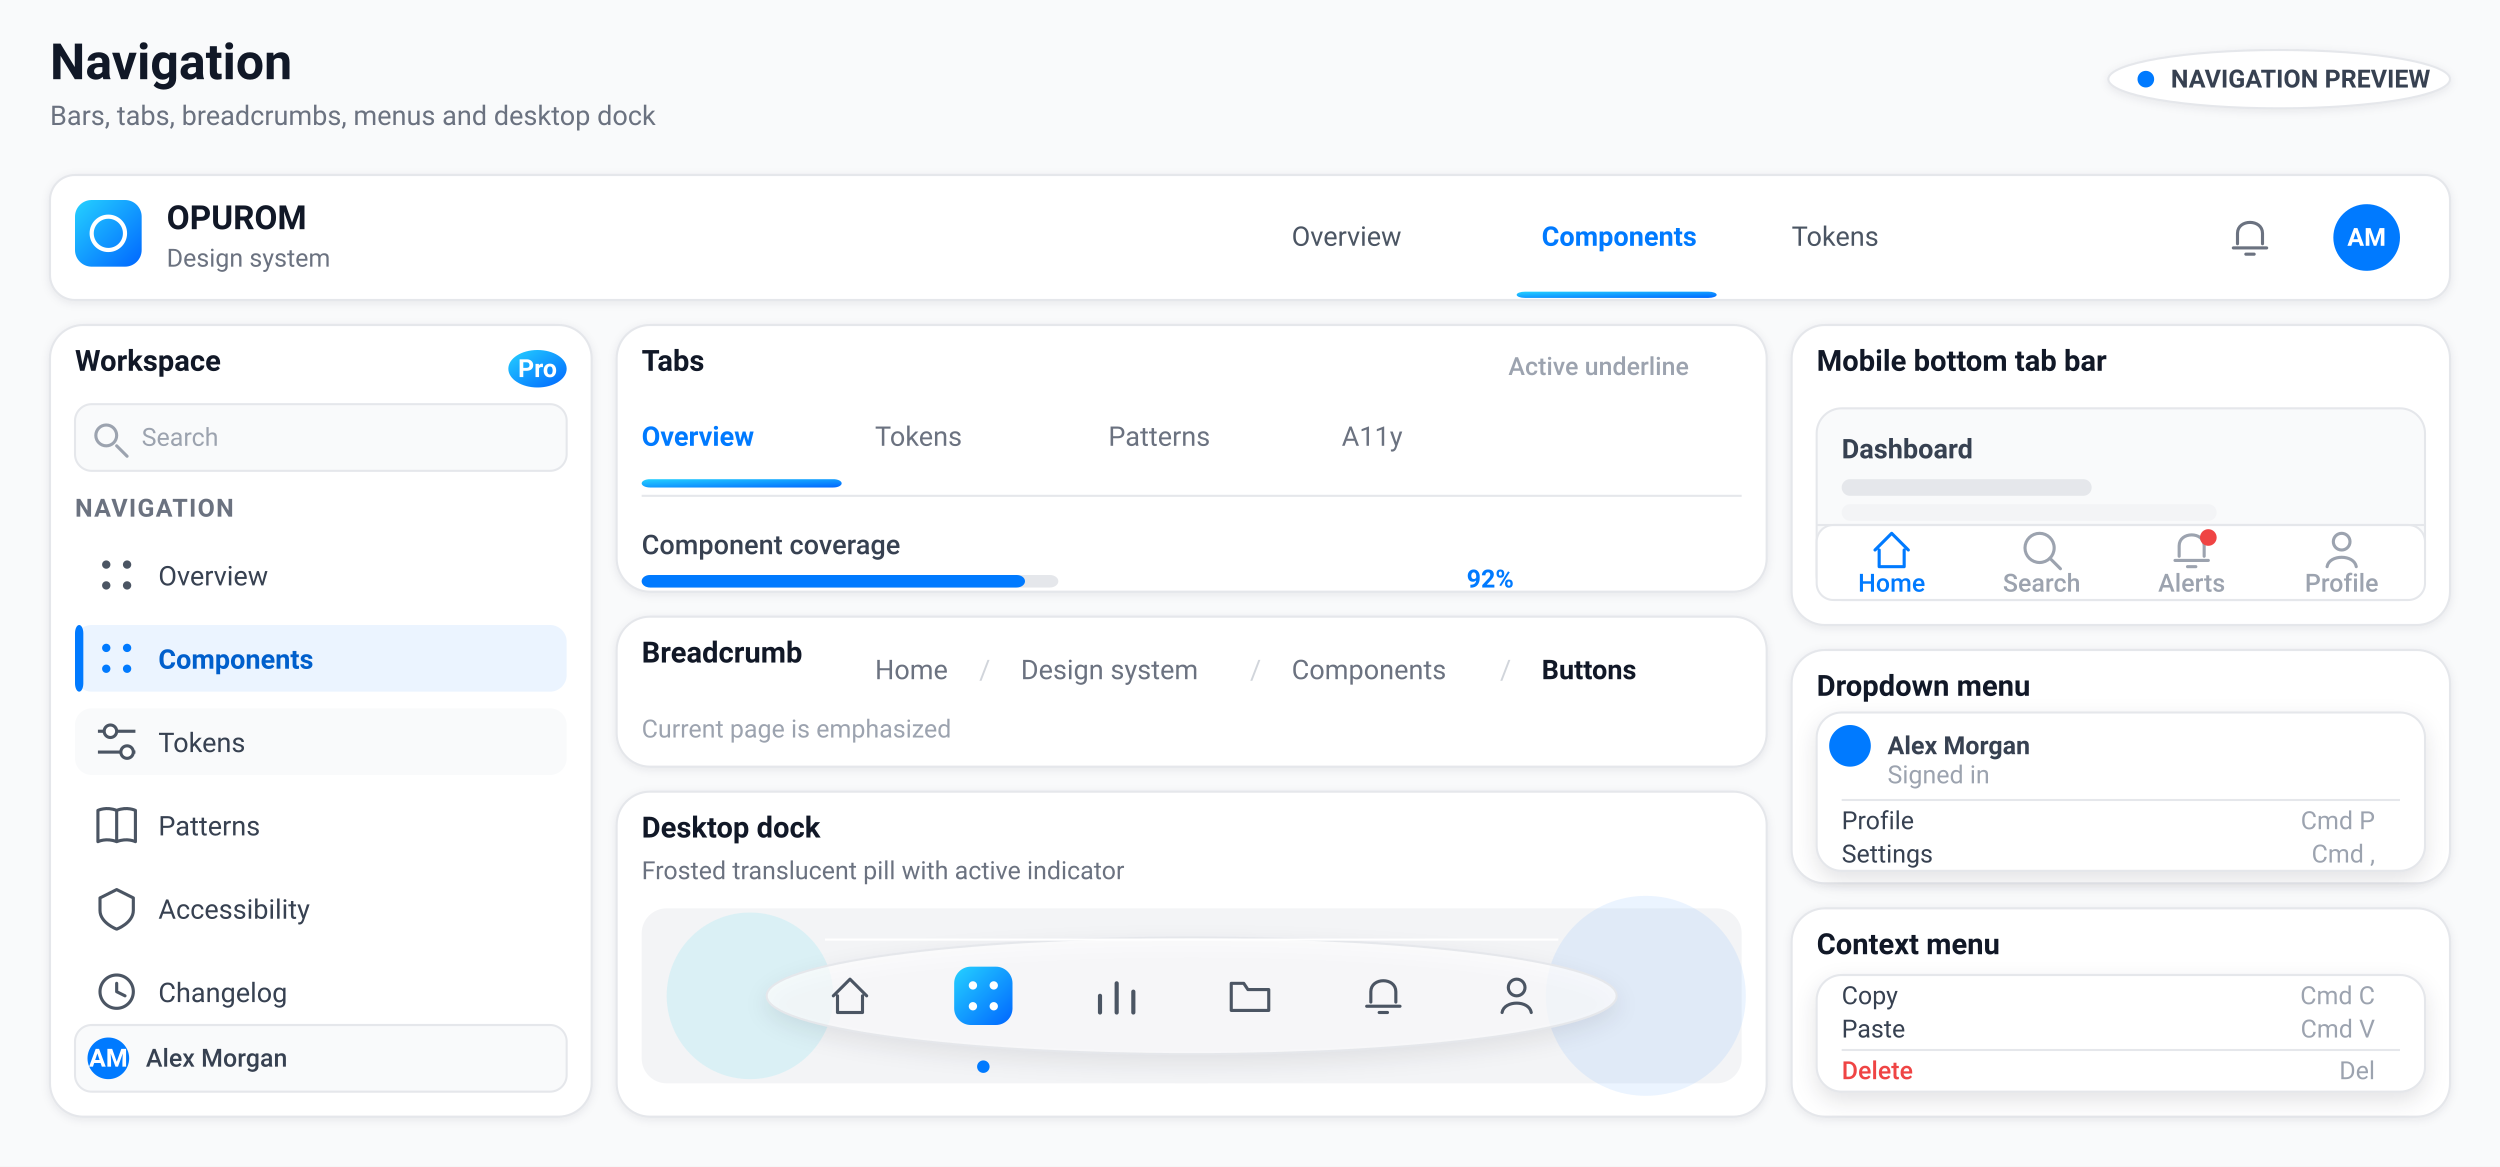
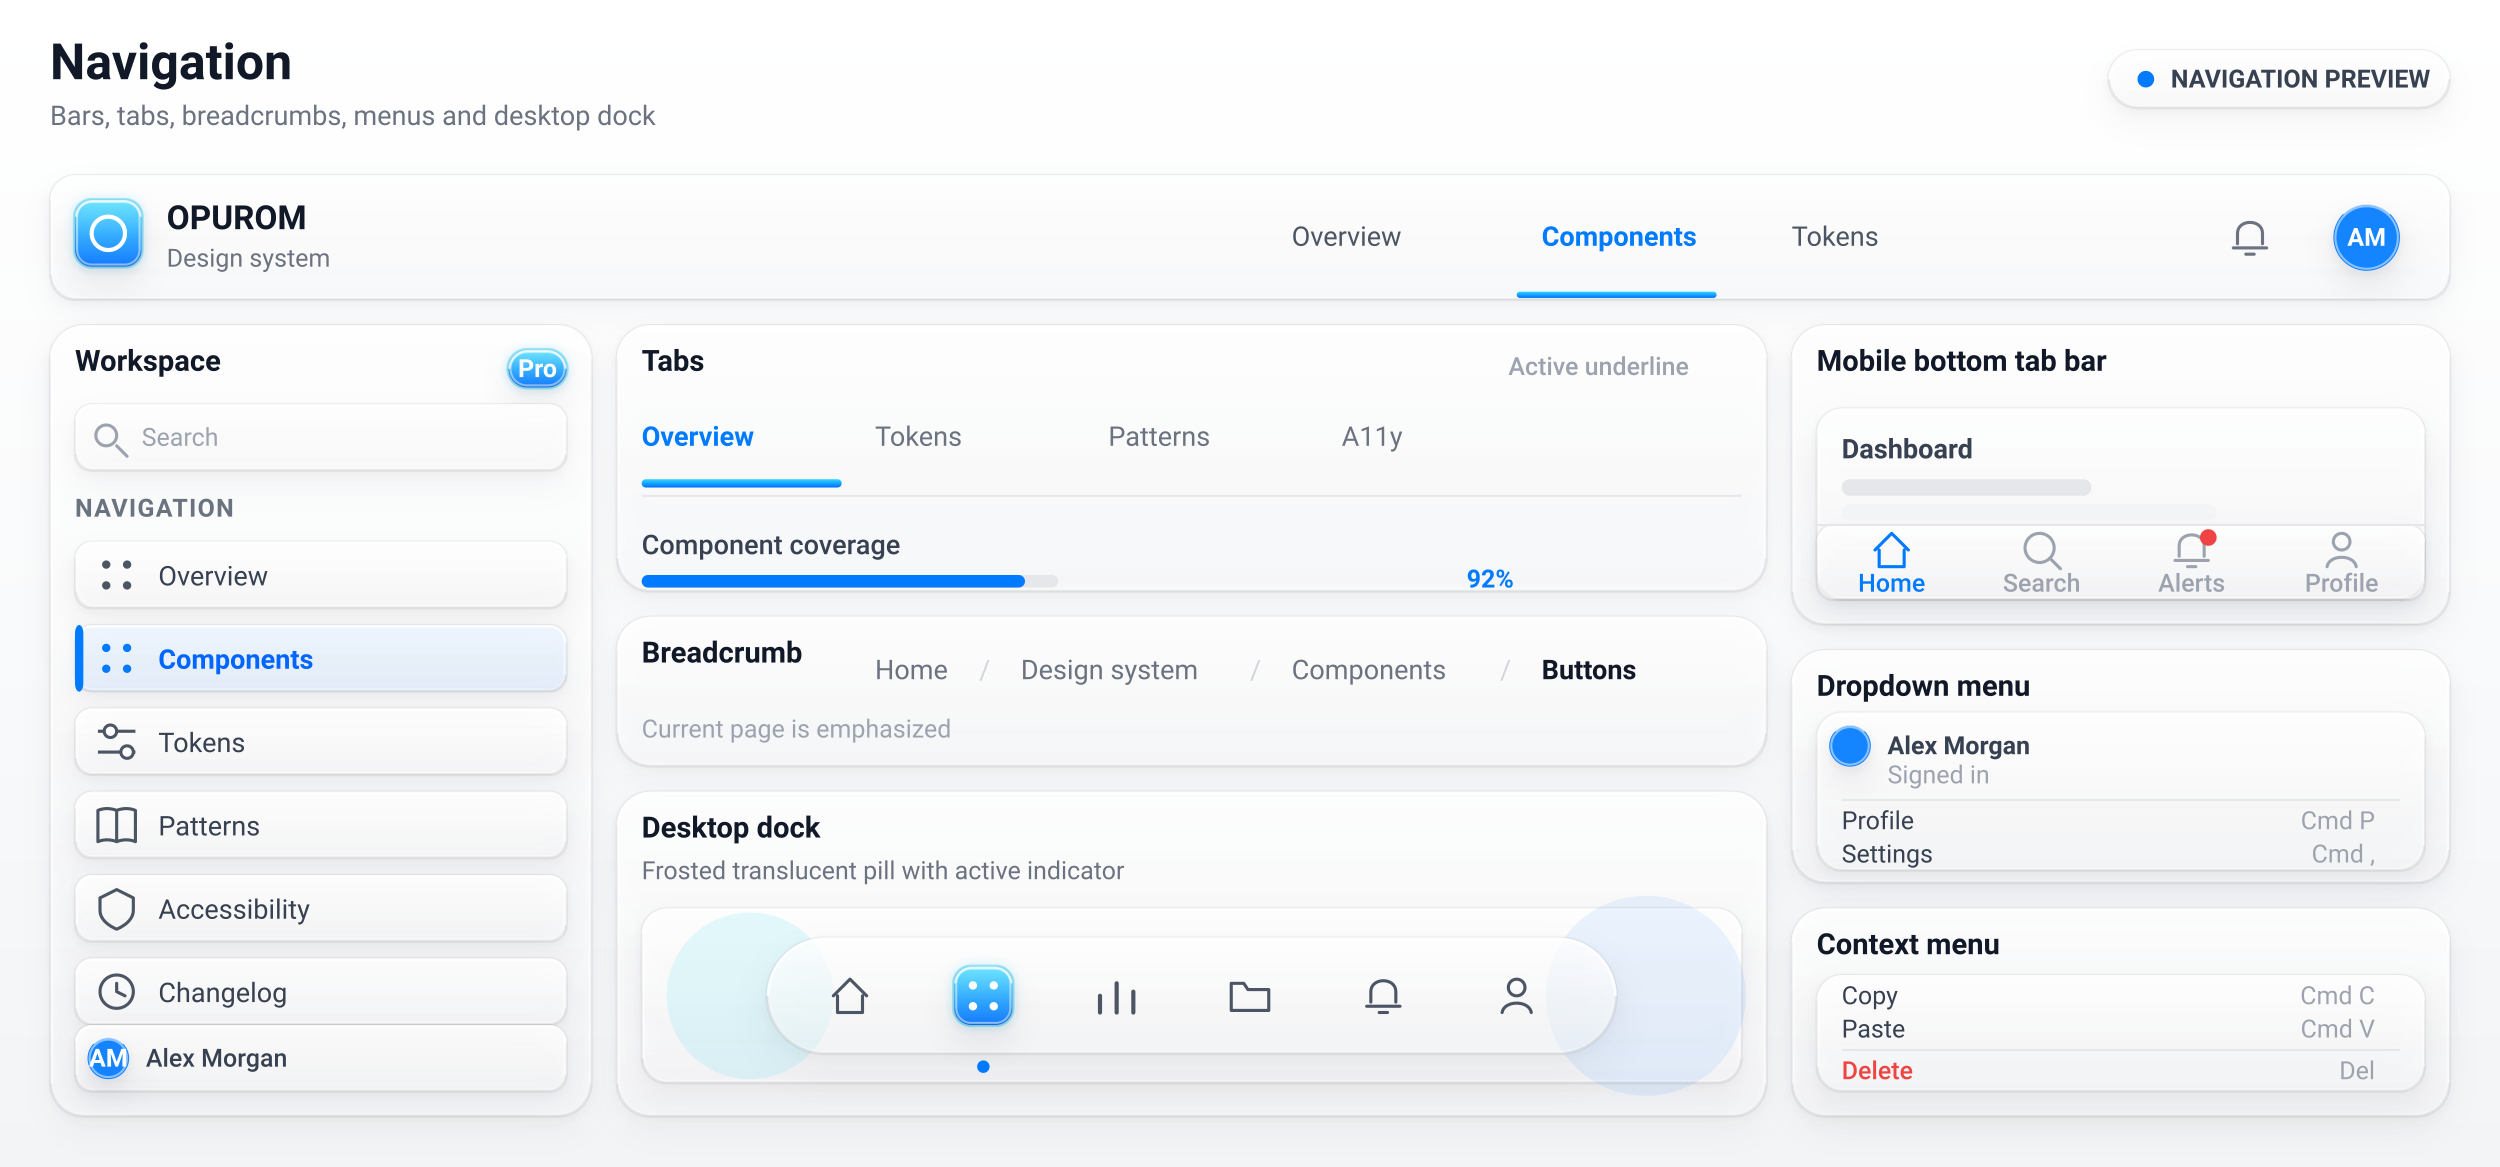
- <svg xmlns="http://www.w3.org/2000/svg" version="1.1" width="1200" height="560" viewBox="0 0 1200 560" font-family="-apple-system, BlinkMacSystemFont, &quot;PingFang SC&quot;, &quot;Hiragino Sans GB&quot;, &quot;Microsoft YaHei&quot;, &quot;Microsoft JhengHei&quot;, &quot;Segoe UI&quot;, Roboto, &quot;Noto Sans CJK SC&quot;, &quot;Source Han Sans SC&quot;, &quot;Helvetica Neue&quot;, Arial, sans-serif" fill="#111827">
+ <svg xmlns="http://www.w3.org/2000/svg" version="1.1" width="1200" height="560" viewBox="0 0 1200 560" font-family="-apple-system, BlinkMacSystemFont, &quot;PingFang SC&quot;, &quot;Hiragino Sans GB&quot;, &quot;Microsoft YaHei&quot;, &quot;Microsoft JhengHei&quot;, &quot;Segoe UI&quot;, Roboto, &quot;Noto Sans CJK SC&quot;, &quot;Source Han Sans SC&quot;, &quot;Helvetica Neue&quot;, Arial, sans-serif" fill="#111827" shape-rendering="geometricPrecision" text-rendering="geometricPrecision">
  <defs>
-     <linearGradient id="brandGradient" x1="0%" y1="0%" x2="100%" y2="100%">
-       <stop offset="0%" stop-color="#25D1FF" />
-       <stop offset="100%" stop-color="#0066FF" />
-     </linearGradient>
-     <filter id="shadowSm" x="-30%" y="-30%" width="160%" height="180%" color-interpolation-filters="sRGB">
-       <feGaussianBlur in="SourceAlpha" stdDeviation="2" result="blur" />
-       <feOffset in="blur" dx="0" dy="1" result="offset" />
-       <feFlood flood-color="#111827" flood-opacity="0.08" result="color" />
-       <feComposite in="color" in2="offset" operator="in" result="shadow" />
-       <feMerge>
-         <feMergeNode in="shadow" />
-         <feMergeNode in="SourceGraphic" />
-       </feMerge>
-     </filter>
-     <filter id="shadowMd" x="-30%" y="-30%" width="160%" height="180%" color-interpolation-filters="sRGB">
-       <feGaussianBlur in="SourceAlpha" stdDeviation="5" result="blur" />
-       <feOffset in="blur" dx="0" dy="4" result="offset" />
-       <feFlood flood-color="#111827" flood-opacity="0.12" result="color" />
-       <feComposite in="color" in2="offset" operator="in" result="shadow" />
-       <feMerge>
-         <feMergeNode in="shadow" />
-         <feMergeNode in="SourceGraphic" />
-       </feMerge>
-     </filter>
-     <filter id="shadowLg" x="-30%" y="-30%" width="160%" height="180%" color-interpolation-filters="sRGB">
-       <feGaussianBlur in="SourceAlpha" stdDeviation="10" result="blur" />
-       <feOffset in="blur" dx="0" dy="10" result="offset" />
-       <feFlood flood-color="#111827" flood-opacity="0.16" result="color" />
-       <feComposite in="color" in2="offset" operator="in" result="shadow" />
-       <feMerge>
-         <feMergeNode in="shadow" />
+     <linearGradient id="pageWash" x1="0" y1="0" x2="0" y2="1">
+       <stop offset="0%" stop-color="#FFFFFF" />
+       <stop offset="55%" stop-color="#F9FAFB" />
+       <stop offset="100%" stop-color="#F3F4F6" />
+     </linearGradient>
+     <linearGradient id="brandGradient" x1="0" y1="0" x2="0" y2="1">
+       <stop offset="0%" stop-color="#2DD8FF" />
+       <stop offset="100%" stop-color="#006EFF" />
+     </linearGradient>
+     <linearGradient id="glassL" x1="0" y1="0" x2="0" y2="1">
+       <stop offset="0%" stop-color="#FFFFFF" stop-opacity="0.72" />
+       <stop offset="100%" stop-color="#FFFFFF" stop-opacity="0.36" />
+     </linearGradient>
+     <linearGradient id="glassD" x1="0" y1="0" x2="0" y2="1">
+       <stop offset="0%" stop-color="#2A2A2A" stop-opacity="0.92" />
+       <stop offset="100%" stop-color="#1E1E1E" stop-opacity="0.86" />
+     </linearGradient>
+     <linearGradient id="glassSheen" x1="0" y1="0" x2="0" y2="1">
+       <stop offset="0%" stop-color="#FFFFFF" stop-opacity="0.26" />
+       <stop offset="55%" stop-color="#FFFFFF" stop-opacity="0.06" />
+       <stop offset="100%" stop-color="#FFFFFF" stop-opacity="0" />
+     </linearGradient>
+     <linearGradient id="glassSheenD" x1="0" y1="0" x2="0" y2="1">
+       <stop offset="0%" stop-color="#FFFFFF" stop-opacity="0.06" />
+       <stop offset="100%" stop-color="#FFFFFF" stop-opacity="0" />
+     </linearGradient>
+     <linearGradient id="gDanger" x1="0" y1="0" x2="0" y2="1">
+       <stop offset="0%" stop-color="#EF4444" stop-opacity="0.92" />
+       <stop offset="100%" stop-color="#EF4444" stop-opacity="0.74" />
+     </linearGradient>
+     <linearGradient id="gSuccess" x1="0" y1="0" x2="0" y2="1">
+       <stop offset="0%" stop-color="#10B981" stop-opacity="0.92" />
+       <stop offset="100%" stop-color="#10B981" stop-opacity="0.74" />
+     </linearGradient>
+     <linearGradient id="gWarning" x1="0" y1="0" x2="0" y2="1">
+       <stop offset="0%" stop-color="#F59E0B" stop-opacity="0.92" />
+       <stop offset="100%" stop-color="#F59E0B" stop-opacity="0.74" />
+     </linearGradient>
+     <linearGradient id="gInfo" x1="0" y1="0" x2="0" y2="1">
+       <stop offset="0%" stop-color="#3B82F6" stop-opacity="0.92" />
+       <stop offset="100%" stop-color="#3B82F6" stop-opacity="0.74" />
+     </linearGradient>
+     <filter id="shadowSm" x="-60%" y="-60%" width="220%" height="240%" color-interpolation-filters="sRGB">
+       <feGaussianBlur in="SourceAlpha" stdDeviation="2" result="b1" />
+       <feOffset in="b1" dx="0" dy="2" result="o1" />
+       <feFlood flood-color="#111827" flood-opacity="0.06" result="c1" />
+       <feComposite in="c1" in2="o1" operator="in" result="s1" />
+       <feComposite in="s1" in2="SourceAlpha" operator="out" result="s1o" />
+       <feGaussianBlur in="SourceAlpha" stdDeviation="8" result="b2" />
+       <feOffset in="b2" dx="0" dy="8" result="o2" />
+       <feFlood flood-color="#111827" flood-opacity="0.08" result="c2" />
+       <feComposite in="c2" in2="o2" operator="in" result="s2" />
+       <feComposite in="s2" in2="SourceAlpha" operator="out" result="s2o" />
+       <feMerge>
+         <feMergeNode in="s2o" />
+         <feMergeNode in="s1o" />
+         <feMergeNode in="SourceGraphic" />
+       </feMerge>
+     </filter>
+     <filter id="shadowMd" x="-60%" y="-60%" width="220%" height="240%" color-interpolation-filters="sRGB">
+       <feGaussianBlur in="SourceAlpha" stdDeviation="2.5" result="b1" />
+       <feOffset in="b1" dx="0" dy="3" result="o1" />
+       <feFlood flood-color="#111827" flood-opacity="0.06" result="c1" />
+       <feComposite in="c1" in2="o1" operator="in" result="s1" />
+       <feComposite in="s1" in2="SourceAlpha" operator="out" result="s1o" />
+       <feGaussianBlur in="SourceAlpha" stdDeviation="10" result="b2" />
+       <feOffset in="b2" dx="0" dy="10" result="o2" />
+       <feFlood flood-color="#111827" flood-opacity="0.09" result="c2" />
+       <feComposite in="c2" in2="o2" operator="in" result="s2" />
+       <feComposite in="s2" in2="SourceAlpha" operator="out" result="s2o" />
+       <feMerge>
+         <feMergeNode in="s2o" />
+         <feMergeNode in="s1o" />
+         <feMergeNode in="SourceGraphic" />
+       </feMerge>
+     </filter>
+     <filter id="shadowLg" x="-60%" y="-60%" width="220%" height="240%" color-interpolation-filters="sRGB">
+       <feGaussianBlur in="SourceAlpha" stdDeviation="3" result="b1" />
+       <feOffset in="b1" dx="0" dy="4" result="o1" />
+       <feFlood flood-color="#111827" flood-opacity="0.07" result="c1" />
+       <feComposite in="c1" in2="o1" operator="in" result="s1" />
+       <feComposite in="s1" in2="SourceAlpha" operator="out" result="s1o" />
+       <feGaussianBlur in="SourceAlpha" stdDeviation="14" result="b2" />
+       <feOffset in="b2" dx="0" dy="12" result="o2" />
+       <feFlood flood-color="#111827" flood-opacity="0.10" result="c2" />
+       <feComposite in="c2" in2="o2" operator="in" result="s2" />
+       <feComposite in="s2" in2="SourceAlpha" operator="out" result="s2o" />
+       <feMerge>
+         <feMergeNode in="s2o" />
+         <feMergeNode in="s1o" />
+         <feMergeNode in="SourceGraphic" />
+       </feMerge>
+     </filter>
+     <filter id="cyanGlow" x="-60%" y="-60%" width="220%" height="240%" color-interpolation-filters="sRGB">
+       <feGaussianBlur in="SourceGraphic" stdDeviation="2" result="halo" />
+       <feMerge>
+         <feMergeNode in="halo" />
+         <feMergeNode in="SourceGraphic" />
+       </feMerge>
+     </filter>
+     <filter id="focusRing" x="-60%" y="-60%" width="220%" height="240%" color-interpolation-filters="sRGB">
+       <feGaussianBlur in="SourceGraphic" stdDeviation="2" result="halo" />
+       <feMerge>
+         <feMergeNode in="halo" />
        <feMergeNode in="SourceGraphic" />
      </feMerge>
    </filter>
    <marker id="arrowNeutral" markerWidth="8" markerHeight="8" refX="7" refY="4" orient="auto" markerUnits="strokeWidth">
      <path d="M0 0 L8 4 L0 8 Z" fill="#9CA3AF" />
    </marker>
  </defs>
-   <rect width="1200" height="560" fill="#F9FAFB" />
+   <rect x="0" y="0" width="1200" height="560" fill="url(#pageWash)" />
  <text x="24" y="38" font-size="24" font-weight="700" fill="#111827">Navigation</text>
  <text x="24" y="60" font-size="13" font-weight="400" fill="#6B7280">Bars, tabs, breadcrumbs, menus and desktop dock</text>
-   <rect x="1012" y="24" width="164" height="28" rx="999" fill="#FFFFFF" stroke="#E5E7EB" stroke-width="1" filter="url(#shadowSm)" />
+   <rect x="1012" y="24" width="164" height="28" rx="14" fill="url(#glassL)" stroke="rgba(0,0,0,0.06)" stroke-width="1" filter="url(#shadowSm)" />
+   <rect x="1012" y="24" width="164" height="28" rx="14" fill="url(#glassSheen)" />
+   <rect x="1013" y="25" width="162" height="26" rx="13" fill="none" stroke="rgba(255,255,255,0.5)" stroke-width="1" />
+   <path d="M 1012.5 38 A 14 14 0 0 1 1026 24.5 H 1162 A 14 14 0 0 1 1175.5 38" fill="none" stroke="rgba(255,255,255,0.75)" stroke-width="1" />
+   <path d="M 1012.5 38 A 14 14 0 0 0 1026 51.5 H 1162 A 14 14 0 0 0 1175.5 38" fill="none" stroke="rgba(0,0,0,0.06)" stroke-width="1" />
  <circle cx="1030" cy="38" r="4" fill="#007AFF" />
  <text x="1042" y="42" font-size="12" font-weight="600" fill="#374151">NAVIGATION PREVIEW</text>
-   <rect x="24" y="84" width="1152" height="60" rx="12" fill="#FFFFFF" stroke="#E5E7EB" stroke-width="1" filter="url(#shadowSm)" />
-   <rect x="36" y="96" width="32" height="32" rx="8" fill="url(#brandGradient)" />
+   <rect x="24" y="84" width="1152" height="60" rx="12" fill="url(#glassL)" stroke="rgba(0,0,0,0.06)" stroke-width="1" filter="url(#shadowSm)" />
+   <rect x="24" y="84" width="1152" height="60" rx="12" fill="url(#glassSheen)" />
+   <rect x="25" y="85" width="1150" height="58" rx="11" fill="none" stroke="rgba(255,255,255,0.5)" stroke-width="1" />
+   <path d="M 24.5 96 A 12 12 0 0 1 36 84.5 H 1164 A 12 12 0 0 1 1175.5 96" fill="none" stroke="rgba(255,255,255,0.75)" stroke-width="1" />
+   <path d="M 24.5 132 A 12 12 0 0 0 36 143.5 H 1164 A 12 12 0 0 0 1175.5 132" fill="none" stroke="rgba(0,0,0,0.06)" stroke-width="1" />
+   <rect x="35.5" y="95.5" width="33" height="33" rx="8.5" fill="none" stroke="rgba(37,209,255,0.4)" stroke-width="1" filter="url(#cyanGlow)" />
+   <rect x="36" y="96" width="32" height="32" rx="8" fill="url(#brandGradient)" fill-opacity="0.92" stroke="rgba(0,0,0,0.06)" stroke-width="1" filter="url(#shadowSm)" />
+   <rect x="36" y="96" width="32" height="32" rx="8" fill="url(#glassSheen)" />
+   <rect x="37" y="97" width="30" height="30" rx="7" fill="none" stroke="rgba(255,255,255,0.5)" stroke-width="1" />
+   <path d="M 36.5 104 A 8 8 0 0 1 44 96.5 H 60 A 8 8 0 0 1 67.5 104" fill="none" stroke="rgba(255,255,255,0.75)" stroke-width="1" />
+   <path d="M 36.5 120 A 8 8 0 0 0 44 127.5 H 60 A 8 8 0 0 0 67.5 120" fill="none" stroke="rgba(0,0,0,0.06)" stroke-width="1" />
  <circle cx="52" cy="112" r="8" fill="none" stroke="#FFFFFF" stroke-width="2" />
  <text x="80" y="110" font-size="16" font-weight="700" fill="#111827">OPUROM</text>
  <text x="80" y="128" font-size="12" font-weight="400" fill="#6B7280">Design system</text>
  <text x="620" y="118" font-size="13" font-weight="400" fill="#4B5563">Overview</text>
  <text x="740" y="118" font-size="13" font-weight="600" fill="#007AFF">Components</text>
  <text x="860" y="118" font-size="13" font-weight="400" fill="#4B5563">Tokens</text>
-   <rect x="728" y="140" width="96" height="3" rx="4" fill="url(#brandGradient)" />
+   <rect x="728" y="140" width="96" height="3" rx="1.5" fill="url(#brandGradient)" />
  <path d="M1072 119 H1088 M1074 117 V112 C1074 105 1086 105 1086 112 V117 M1078 122 H1082" fill="none" stroke="#6B7280" stroke-width="1.5" stroke-linecap="round" stroke-linejoin="round" />
-   <circle cx="1136" cy="114" r="16" fill="#007AFF" />
+   <circle cx="1136" cy="114" r="16" fill="#007AFF" fill-opacity="0.92" filter="url(#shadowSm)" />
+   <path d="M 1124.69 102.686 A 16 16 0 0 1 1147.31 102.686" fill="none" stroke="rgba(255,255,255,0.75)" stroke-width="1" />
+   <circle cx="1136" cy="114" r="15" fill="none" stroke="rgba(255,255,255,0.5)" stroke-width="1" />
  <text x="1136" y="118" font-size="12" font-weight="600" fill="#FFFFFF" text-anchor="middle">AM</text>
-   <rect x="24" y="156" width="260" height="380" rx="16" fill="#FFFFFF" stroke="#E5E7EB" stroke-width="1" filter="url(#shadowSm)" />
+   <rect x="24" y="156" width="260" height="380" rx="16" fill="url(#glassL)" stroke="rgba(0,0,0,0.06)" stroke-width="1" filter="url(#shadowSm)" />
+   <rect x="24" y="156" width="260" height="380" rx="16" fill="url(#glassSheen)" />
+   <rect x="25" y="157" width="258" height="378" rx="15" fill="none" stroke="rgba(255,255,255,0.5)" stroke-width="1" />
+   <path d="M 24.5 172 A 16 16 0 0 1 40 156.5 H 268 A 16 16 0 0 1 283.5 172" fill="none" stroke="rgba(255,255,255,0.75)" stroke-width="1" />
+   <path d="M 24.5 520 A 16 16 0 0 0 40 535.5 H 268 A 16 16 0 0 0 283.5 520" fill="none" stroke="rgba(0,0,0,0.06)" stroke-width="1" />
  <text x="36" y="178" font-size="14" font-weight="600" fill="#111827">Workspace</text>
-   <rect x="244" y="168" width="28" height="18" rx="999" fill="url(#brandGradient)" />
+   <rect x="243.5" y="167.5" width="29" height="19" rx="9.5" fill="none" stroke="rgba(37,209,255,0.4)" stroke-width="1" filter="url(#cyanGlow)" />
+   <rect x="244" y="168" width="28" height="18" rx="9" fill="url(#brandGradient)" fill-opacity="0.92" stroke="rgba(0,0,0,0.06)" stroke-width="1" filter="url(#shadowSm)" />
+   <rect x="244" y="168" width="28" height="18" rx="9" fill="url(#glassSheen)" />
+   <rect x="245" y="169" width="26" height="16" rx="8" fill="none" stroke="rgba(255,255,255,0.5)" stroke-width="1" />
+   <path d="M 244.5 177 A 9 9 0 0 1 253 168.5 H 263 A 9 9 0 0 1 271.5 177" fill="none" stroke="rgba(255,255,255,0.75)" stroke-width="1" />
+   <path d="M 244.5 177 A 9 9 0 0 0 253 185.5 H 263 A 9 9 0 0 0 271.5 177" fill="none" stroke="rgba(0,0,0,0.06)" stroke-width="1" />
  <text x="258" y="181" font-size="12" font-weight="600" fill="#FFFFFF" text-anchor="middle">Pro</text>
-   <rect x="36" y="194" width="236" height="32" rx="8" fill="#F9FAFB" stroke="#E5E7EB" stroke-width="1" />
+   <rect x="36" y="194" width="236" height="32" rx="8" fill="url(#glassL)" stroke="rgba(0,0,0,0.06)" stroke-width="1" filter="url(#shadowSm)" />
+   <rect x="36" y="194" width="236" height="32" rx="8" fill="url(#glassSheen)" />
+   <rect x="37" y="195" width="234" height="30" rx="7" fill="none" stroke="rgba(255,255,255,0.5)" stroke-width="1" />
+   <path d="M 36.5 202 A 8 8 0 0 1 44 194.5 H 264 A 8 8 0 0 1 271.5 202" fill="none" stroke="rgba(255,255,255,0.75)" stroke-width="1" />
+   <path d="M 36.5 218 A 8 8 0 0 0 44 225.5 H 264 A 8 8 0 0 0 271.5 218" fill="none" stroke="rgba(0,0,0,0.06)" stroke-width="1" />
  <circle cx="51" cy="209" r="5" fill="none" stroke="#9CA3AF" stroke-width="1.5" />
  <line x1="56" y1="214" x2="61" y2="219" stroke="#9CA3AF" stroke-width="1.5" stroke-linecap="round" />
  <text x="68" y="214" font-size="12" font-weight="400" fill="#9CA3AF">Search</text>
  <text x="36" y="248" font-size="12" font-weight="600" fill="#6B7280" letter-spacing="0.6">NAVIGATION</text>
-   <rect x="36" y="260" width="236" height="32" rx="8" fill="#FFFFFF" />
+   <rect x="36" y="260" width="236" height="32" rx="8" fill="url(#glassL)" stroke="rgba(0,0,0,0.06)" stroke-width="1" filter="url(#shadowSm)" />
+   <rect x="36" y="260" width="236" height="32" rx="8" fill="url(#glassSheen)" />
+   <rect x="37" y="261" width="234" height="30" rx="7" fill="none" stroke="rgba(255,255,255,0.5)" stroke-width="1" />
+   <path d="M 36.5 268 A 8 8 0 0 1 44 260.5 H 264 A 8 8 0 0 1 271.5 268" fill="none" stroke="rgba(255,255,255,0.75)" stroke-width="1" />
+   <path d="M 36.5 284 A 8 8 0 0 0 44 291.5 H 264 A 8 8 0 0 0 271.5 284" fill="none" stroke="rgba(0,0,0,0.06)" stroke-width="1" />
  <circle cx="51" cy="271" r="2" fill="#4B5563" />
  <circle cx="51" cy="281" r="2" fill="#4B5563" />
  <circle cx="61" cy="271" r="2" fill="#4B5563" />
  <circle cx="61" cy="281" r="2" fill="#4B5563" />
  <text x="76" y="281" font-size="13" font-weight="400" fill="#374151">Overview</text>
+   <rect x="36" y="300" width="236" height="32" rx="8" fill="url(#glassL)" stroke="rgba(0,0,0,0.06)" stroke-width="1" filter="url(#shadowSm)" />
  <rect x="36" y="300" width="236" height="32" rx="8" fill="#007AFF" fill-opacity="0.08" />
+   <rect x="36" y="300" width="236" height="32" rx="8" fill="url(#glassSheen)" />
+   <rect x="37" y="301" width="234" height="30" rx="7" fill="none" stroke="rgba(255,255,255,0.5)" stroke-width="1" />
+   <path d="M 36.5 308 A 8 8 0 0 1 44 300.5 H 264 A 8 8 0 0 1 271.5 308" fill="none" stroke="rgba(255,255,255,0.75)" stroke-width="1" />
+   <path d="M 36.5 324 A 8 8 0 0 0 44 331.5 H 264 A 8 8 0 0 0 271.5 324" fill="none" stroke="rgba(0,0,0,0.06)" stroke-width="1" />
  <rect x="36" y="300" width="4" height="32" rx="4" fill="#007AFF" />
  <circle cx="51" cy="311" r="2" fill="#007AFF" />
  <circle cx="51" cy="321" r="2" fill="#007AFF" />
  <circle cx="61" cy="311" r="2" fill="#007AFF" />
  <circle cx="61" cy="321" r="2" fill="#007AFF" />
-   <text x="76" y="321" font-size="13" font-weight="600" fill="#005FCC">Components</text>
-   <rect x="36" y="340" width="236" height="32" rx="8" fill="#F9FAFB" />
+   <text x="76" y="321" font-size="13" font-weight="600" fill="#0066FF">Components</text>
+   <rect x="36" y="340" width="236" height="32" rx="8" fill="url(#glassL)" stroke="rgba(0,0,0,0.06)" stroke-width="1" filter="url(#shadowSm)" />
+   <rect x="36" y="340" width="236" height="32" rx="8" fill="url(#glassSheen)" />
+   <rect x="37" y="341" width="234" height="30" rx="7" fill="none" stroke="rgba(255,255,255,0.5)" stroke-width="1" />
+   <path d="M 36.5 348 A 8 8 0 0 1 44 340.5 H 264 A 8 8 0 0 1 271.5 348" fill="none" stroke="rgba(255,255,255,0.75)" stroke-width="1" />
+   <path d="M 36.5 364 A 8 8 0 0 0 44 371.5 H 264 A 8 8 0 0 0 271.5 364" fill="none" stroke="rgba(0,0,0,0.06)" stroke-width="1" />
  <line x1="47" y1="351" x2="65" y2="351" stroke="#4B5563" stroke-width="1.5" />
  <line x1="47" y1="361" x2="65" y2="361" stroke="#4B5563" stroke-width="1.5" />
  <circle cx="53" cy="351" r="3" fill="#FFFFFF" stroke="#4B5563" stroke-width="1.5" />
  <circle cx="61" cy="361" r="3" fill="#FFFFFF" stroke="#4B5563" stroke-width="1.5" />
  <text x="76" y="361" font-size="13" font-weight="400" fill="#374151">Tokens</text>
-   <rect x="36" y="380" width="236" height="32" rx="8" fill="#FFFFFF" />
+   <rect x="36" y="380" width="236" height="32" rx="8" fill="url(#glassL)" stroke="rgba(0,0,0,0.06)" stroke-width="1" filter="url(#shadowSm)" />
+   <rect x="36" y="380" width="236" height="32" rx="8" fill="url(#glassSheen)" />
+   <rect x="37" y="381" width="234" height="30" rx="7" fill="none" stroke="rgba(255,255,255,0.5)" stroke-width="1" />
+   <path d="M 36.5 388 A 8 8 0 0 1 44 380.5 H 264 A 8 8 0 0 1 271.5 388" fill="none" stroke="rgba(255,255,255,0.75)" stroke-width="1" />
+   <path d="M 36.5 404 A 8 8 0 0 0 44 411.5 H 264 A 8 8 0 0 0 271.5 404" fill="none" stroke="rgba(0,0,0,0.06)" stroke-width="1" />
  <path d="M56 389 C51 387 47 389 47 389 V404 C47 404 51 402 56 404 C61 402 65 404 65 404 V389 C65 389 61 387 56 389 Z M56 389 V404" fill="none" stroke="#4B5563" stroke-width="1.5" stroke-linejoin="round" />
  <text x="76" y="401" font-size="13" font-weight="400" fill="#374151">Patterns</text>
-   <rect x="36" y="420" width="236" height="32" rx="8" fill="#FFFFFF" />
+   <rect x="36" y="420" width="236" height="32" rx="8" fill="url(#glassL)" stroke="rgba(0,0,0,0.06)" stroke-width="1" filter="url(#shadowSm)" />
+   <rect x="36" y="420" width="236" height="32" rx="8" fill="url(#glassSheen)" />
+   <rect x="37" y="421" width="234" height="30" rx="7" fill="none" stroke="rgba(255,255,255,0.5)" stroke-width="1" />
+   <path d="M 36.5 428 A 8 8 0 0 1 44 420.5 H 264 A 8 8 0 0 1 271.5 428" fill="none" stroke="rgba(255,255,255,0.75)" stroke-width="1" />
+   <path d="M 36.5 444 A 8 8 0 0 0 44 451.5 H 264 A 8 8 0 0 0 271.5 444" fill="none" stroke="rgba(0,0,0,0.06)" stroke-width="1" />
  <path d="M56 427 L64 431 V437 C64 443 56 446 56 446 C56 446 48 443 48 437 V431 Z" fill="none" stroke="#4B5563" stroke-width="1.5" stroke-linejoin="round" />
  <text x="76" y="441" font-size="13" font-weight="400" fill="#374151">Accessibility</text>
-   <rect x="36" y="460" width="236" height="32" rx="8" fill="#FFFFFF" />
+   <rect x="36" y="460" width="236" height="32" rx="8" fill="url(#glassL)" stroke="rgba(0,0,0,0.06)" stroke-width="1" filter="url(#shadowSm)" />
+   <rect x="36" y="460" width="236" height="32" rx="8" fill="url(#glassSheen)" />
+   <rect x="37" y="461" width="234" height="30" rx="7" fill="none" stroke="rgba(255,255,255,0.5)" stroke-width="1" />
+   <path d="M 36.5 468 A 8 8 0 0 1 44 460.5 H 264 A 8 8 0 0 1 271.5 468" fill="none" stroke="rgba(255,255,255,0.75)" stroke-width="1" />
+   <path d="M 36.5 484 A 8 8 0 0 0 44 491.5 H 264 A 8 8 0 0 0 271.5 484" fill="none" stroke="rgba(0,0,0,0.06)" stroke-width="1" />
  <circle cx="56" cy="476" r="8" fill="none" stroke="#4B5563" stroke-width="1.5" />
  <path d="M56 472 V476 L60 478" fill="none" stroke="#4B5563" stroke-width="1.5" stroke-linecap="round" stroke-linejoin="round" />
  <text x="76" y="481" font-size="13" font-weight="400" fill="#374151">Changelog</text>
-   <rect x="36" y="492" width="236" height="32" rx="8" fill="#F9FAFB" stroke="#E5E7EB" stroke-width="1" />
-   <circle cx="52" cy="508" r="10" fill="#007AFF" />
+   <rect x="36" y="492" width="236" height="32" rx="8" fill="url(#glassL)" stroke="rgba(0,0,0,0.06)" stroke-width="1" filter="url(#shadowSm)" />
+   <rect x="36" y="492" width="236" height="32" rx="8" fill="url(#glassSheen)" />
+   <rect x="37" y="493" width="234" height="30" rx="7" fill="none" stroke="rgba(255,255,255,0.5)" stroke-width="1" />
+   <path d="M 36.5 500 A 8 8 0 0 1 44 492.5 H 264 A 8 8 0 0 1 271.5 500" fill="none" stroke="rgba(255,255,255,0.75)" stroke-width="1" />
+   <path d="M 36.5 516 A 8 8 0 0 0 44 523.5 H 264 A 8 8 0 0 0 271.5 516" fill="none" stroke="rgba(0,0,0,0.06)" stroke-width="1" />
+   <circle cx="52" cy="508" r="10" fill="#007AFF" fill-opacity="0.92" filter="url(#shadowSm)" />
+   <path d="M 44.929 500.929 A 10 10 0 0 1 59.071 500.929" fill="none" stroke="rgba(255,255,255,0.75)" stroke-width="1" />
+   <circle cx="52" cy="508" r="9" fill="none" stroke="rgba(255,255,255,0.5)" stroke-width="1" />
  <text x="52" y="512" font-size="12" font-weight="600" fill="#FFFFFF" text-anchor="middle">AM</text>
  <text x="70" y="512" font-size="12" font-weight="500" fill="#374151">Alex Morgan</text>
-   <rect x="296" y="156" width="552" height="128" rx="16" fill="#FFFFFF" stroke="#E5E7EB" stroke-width="1" filter="url(#shadowSm)" />
+   <rect x="296" y="156" width="552" height="128" rx="16" fill="url(#glassL)" stroke="rgba(0,0,0,0.06)" stroke-width="1" filter="url(#shadowSm)" />
+   <rect x="296" y="156" width="552" height="128" rx="16" fill="url(#glassSheen)" />
+   <rect x="297" y="157" width="550" height="126" rx="15" fill="none" stroke="rgba(255,255,255,0.5)" stroke-width="1" />
+   <path d="M 296.5 172 A 16 16 0 0 1 312 156.5 H 832 A 16 16 0 0 1 847.5 172" fill="none" stroke="rgba(255,255,255,0.75)" stroke-width="1" />
+   <path d="M 296.5 268 A 16 16 0 0 0 312 283.5 H 832 A 16 16 0 0 0 847.5 268" fill="none" stroke="rgba(0,0,0,0.06)" stroke-width="1" />
  <text x="308" y="178" font-size="14" font-weight="600" fill="#111827">Tabs</text>
  <text x="724" y="180" font-size="12" font-weight="500" fill="#9CA3AF">Active underline</text>
  <text x="308" y="214" font-size="13" font-weight="600" fill="#007AFF">Overview</text>
  <text x="420" y="214" font-size="13" font-weight="400" fill="#6B7280">Tokens</text>
  <text x="532" y="214" font-size="13" font-weight="400" fill="#6B7280">Patterns</text>
  <text x="644" y="214" font-size="13" font-weight="400" fill="#6B7280">A11y</text>
-   <rect x="308" y="230" width="96" height="4" rx="4" fill="url(#brandGradient)" />
+   <rect x="308" y="230" width="96" height="4" rx="2" fill="url(#brandGradient)" />
  <line x1="308" y1="238" x2="836" y2="238" stroke="#E5E7EB" stroke-width="1" />
  <text x="308" y="266" font-size="13" font-weight="500" fill="#374151">Component coverage</text>
-   <rect x="308" y="276" width="200" height="6" rx="4" fill="#E5E7EB" />
-   <rect x="308" y="276" width="184" height="6" rx="4" fill="#007AFF" />
+   <rect x="308" y="276" width="200" height="6" rx="3" fill="#E5E7EB" />
+   <rect x="308" y="276" width="184" height="6" rx="3" fill="#007AFF" />
  <text x="704" y="282" font-size="12" font-weight="600" fill="#007AFF">92%</text>
-   <rect x="296" y="296" width="552" height="72" rx="16" fill="#FFFFFF" stroke="#E5E7EB" stroke-width="1" filter="url(#shadowSm)" />
+   <rect x="296" y="296" width="552" height="72" rx="16" fill="url(#glassL)" stroke="rgba(0,0,0,0.06)" stroke-width="1" filter="url(#shadowSm)" />
+   <rect x="296" y="296" width="552" height="72" rx="16" fill="url(#glassSheen)" />
+   <rect x="297" y="297" width="550" height="70" rx="15" fill="none" stroke="rgba(255,255,255,0.5)" stroke-width="1" />
+   <path d="M 296.5 312 A 16 16 0 0 1 312 296.5 H 832 A 16 16 0 0 1 847.5 312" fill="none" stroke="rgba(255,255,255,0.75)" stroke-width="1" />
+   <path d="M 296.5 352 A 16 16 0 0 0 312 367.5 H 832 A 16 16 0 0 0 847.5 352" fill="none" stroke="rgba(0,0,0,0.06)" stroke-width="1" />
  <text x="308" y="318" font-size="14" font-weight="600" fill="#111827">Breadcrumb</text>
  <text x="420" y="326" font-size="13" font-weight="400" fill="#6B7280">Home</text>
  <text x="490" y="326" font-size="13" font-weight="400" fill="#6B7280">Design system</text>
  <text x="620" y="326" font-size="13" font-weight="400" fill="#6B7280">Components</text>
  <text x="740" y="326" font-size="13" font-weight="600" fill="#111827">Buttons</text>
  <text x="470" y="326" font-size="13" font-weight="400" fill="#D1D5DB">/</text>
  <text x="600" y="326" font-size="13" font-weight="400" fill="#D1D5DB">/</text>
  <text x="720" y="326" font-size="13" font-weight="400" fill="#D1D5DB">/</text>
  <text x="308" y="354" font-size="12" font-weight="400" fill="#9CA3AF">Current page is emphasized</text>
-   <rect x="296" y="380" width="552" height="156" rx="16" fill="#FFFFFF" stroke="#E5E7EB" stroke-width="1" filter="url(#shadowSm)" />
+   <rect x="296" y="380" width="552" height="156" rx="16" fill="url(#glassL)" stroke="rgba(0,0,0,0.06)" stroke-width="1" filter="url(#shadowSm)" />
+   <rect x="296" y="380" width="552" height="156" rx="16" fill="url(#glassSheen)" />
+   <rect x="297" y="381" width="550" height="154" rx="15" fill="none" stroke="rgba(255,255,255,0.5)" stroke-width="1" />
+   <path d="M 296.5 396 A 16 16 0 0 1 312 380.5 H 832 A 16 16 0 0 1 847.5 396" fill="none" stroke="rgba(255,255,255,0.75)" stroke-width="1" />
+   <path d="M 296.5 520 A 16 16 0 0 0 312 535.5 H 832 A 16 16 0 0 0 847.5 520" fill="none" stroke="rgba(0,0,0,0.06)" stroke-width="1" />
  <text x="308" y="402" font-size="14" font-weight="600" fill="#111827">Desktop dock</text>
  <text x="308" y="422" font-size="12" font-weight="400" fill="#6B7280">Frosted translucent pill with active indicator</text>
-   <rect x="308" y="436" width="528" height="84" rx="12" fill="#F3F4F6" />
+   <rect x="308" y="436" width="528" height="84" rx="12" fill="url(#glassL)" stroke="rgba(0,0,0,0.06)" stroke-width="1" filter="url(#shadowSm)" />
+   <rect x="308" y="436" width="528" height="84" rx="12" fill="url(#glassSheen)" />
+   <rect x="309" y="437" width="526" height="82" rx="11" fill="none" stroke="rgba(255,255,255,0.5)" stroke-width="1" />
+   <path d="M 308.5 448 A 12 12 0 0 1 320 436.5 H 824 A 12 12 0 0 1 835.5 448" fill="none" stroke="rgba(255,255,255,0.75)" stroke-width="1" />
+   <path d="M 308.5 508 A 12 12 0 0 0 320 519.5 H 824 A 12 12 0 0 0 835.5 508" fill="none" stroke="rgba(0,0,0,0.06)" stroke-width="1" />
  <circle cx="360" cy="478" r="40" fill="#22D3EE" fill-opacity="0.12" />
  <circle cx="790" cy="478" r="48" fill="#007AFF" fill-opacity="0.08" />
-   <rect x="368" y="450" width="408" height="56" rx="999" fill="#FFFFFF" stroke="#E5E7EB" stroke-width="1" fill-opacity="0.72" filter="url(#shadowMd)" />
+   <rect x="368" y="450" width="408" height="56" rx="28" fill="url(#glassL)" stroke="rgba(0,0,0,0.06)" stroke-width="1" filter="url(#shadowMd)" />
+   <rect x="368" y="450" width="408" height="56" rx="28" fill="url(#glassSheen)" />
+   <rect x="369" y="451" width="406" height="54" rx="27" fill="none" stroke="rgba(255,255,255,0.5)" stroke-width="1" />
+   <path d="M 368.5 478 A 28 28 0 0 1 396 450.5 H 748 A 28 28 0 0 1 775.5 478" fill="none" stroke="rgba(255,255,255,0.75)" stroke-width="1" />
+   <path d="M 368.5 478 A 28 28 0 0 0 396 505.5 H 748 A 28 28 0 0 0 775.5 478" fill="none" stroke="rgba(0,0,0,0.06)" stroke-width="1" />
  <line x1="396" y1="451" x2="748" y2="451" stroke="#FFFFFF" stroke-width="1" />
  <path d="M400 478 L408 470 L416 478 M402 478 V486 H414 V478" fill="none" stroke="#4B5563" stroke-width="1.5" stroke-linecap="round" stroke-linejoin="round" />
-   <rect x="458" y="464" width="28" height="28" rx="8" fill="url(#brandGradient)" />
+   <rect x="457.5" y="463.5" width="29" height="29" rx="8.5" fill="none" stroke="rgba(37,209,255,0.4)" stroke-width="1" filter="url(#cyanGlow)" />
+   <rect x="458" y="464" width="28" height="28" rx="8" fill="url(#brandGradient)" fill-opacity="0.92" stroke="rgba(0,0,0,0.06)" stroke-width="1" filter="url(#shadowSm)" />
+   <rect x="458" y="464" width="28" height="28" rx="8" fill="url(#glassSheen)" />
+   <rect x="459" y="465" width="26" height="26" rx="7" fill="none" stroke="rgba(255,255,255,0.5)" stroke-width="1" />
+   <path d="M 458.5 472 A 8 8 0 0 1 466 464.5 H 478 A 8 8 0 0 1 485.5 472" fill="none" stroke="rgba(255,255,255,0.75)" stroke-width="1" />
+   <path d="M 458.5 484 A 8 8 0 0 0 466 491.5 H 478 A 8 8 0 0 0 485.5 484" fill="none" stroke="rgba(0,0,0,0.06)" stroke-width="1" />
  <circle cx="467" cy="473" r="2" fill="#FFFFFF" />
  <circle cx="467" cy="483" r="2" fill="#FFFFFF" />
  <circle cx="477" cy="473" r="2" fill="#FFFFFF" />
  <circle cx="477" cy="483" r="2" fill="#FFFFFF" />
  <line x1="528" y1="486" x2="528" y2="478" stroke="#4B5563" stroke-width="2" stroke-linecap="round" />
  <line x1="536" y1="486" x2="536" y2="472" stroke="#4B5563" stroke-width="2" stroke-linecap="round" />
  <line x1="544" y1="486" x2="544" y2="476" stroke="#4B5563" stroke-width="2" stroke-linecap="round" />
  <path d="M591 472 H597 L599 475 H609 V485 H591 Z" fill="none" stroke="#4B5563" stroke-width="1.5" stroke-linejoin="round" />
  <path d="M656 483 H672 M658 481 V476 C658 469 670 469 670 476 V481 M662 486 H666" fill="none" stroke="#4B5563" stroke-width="1.5" stroke-linecap="round" stroke-linejoin="round" />
  <circle cx="728" cy="474" r="4" fill="none" stroke="#4B5563" stroke-width="1.5" />
  <path d="M721 486 C722 480 734 480 735 486" fill="none" stroke="#4B5563" stroke-width="1.5" stroke-linecap="round" />
  <circle cx="472" cy="512" r="3" fill="#007AFF" />
-   <rect x="860" y="156" width="316" height="144" rx="16" fill="#FFFFFF" stroke="#E5E7EB" stroke-width="1" filter="url(#shadowSm)" />
+   <rect x="860" y="156" width="316" height="144" rx="16" fill="url(#glassL)" stroke="rgba(0,0,0,0.06)" stroke-width="1" filter="url(#shadowSm)" />
+   <rect x="860" y="156" width="316" height="144" rx="16" fill="url(#glassSheen)" />
+   <rect x="861" y="157" width="314" height="142" rx="15" fill="none" stroke="rgba(255,255,255,0.5)" stroke-width="1" />
+   <path d="M 860.5 172 A 16 16 0 0 1 876 156.5 H 1160 A 16 16 0 0 1 1175.5 172" fill="none" stroke="rgba(255,255,255,0.75)" stroke-width="1" />
+   <path d="M 860.5 284 A 16 16 0 0 0 876 299.5 H 1160 A 16 16 0 0 0 1175.5 284" fill="none" stroke="rgba(0,0,0,0.06)" stroke-width="1" />
  <text x="872" y="178" font-size="14" font-weight="600" fill="#111827">Mobile bottom tab bar</text>
-   <rect x="872" y="196" width="292" height="92" rx="12" fill="#F9FAFB" stroke="#E5E7EB" stroke-width="1" />
+   <rect x="872" y="196" width="292" height="92" rx="12" fill="url(#glassL)" stroke="rgba(0,0,0,0.06)" stroke-width="1" filter="url(#shadowSm)" />
+   <rect x="872" y="196" width="292" height="92" rx="12" fill="url(#glassSheen)" />
+   <rect x="873" y="197" width="290" height="90" rx="11" fill="none" stroke="rgba(255,255,255,0.5)" stroke-width="1" />
+   <path d="M 872.5 208 A 12 12 0 0 1 884 196.5 H 1152 A 12 12 0 0 1 1163.5 208" fill="none" stroke="rgba(255,255,255,0.75)" stroke-width="1" />
+   <path d="M 872.5 276 A 12 12 0 0 0 884 287.5 H 1152 A 12 12 0 0 0 1163.5 276" fill="none" stroke="rgba(0,0,0,0.06)" stroke-width="1" />
  <text x="884" y="220" font-size="13" font-weight="600" fill="#374151">Dashboard</text>
  <rect x="884" y="230" width="120" height="8" rx="4" fill="#E5E7EB" />
  <rect x="884" y="242" width="180" height="8" rx="4" fill="#F3F4F6" />
-   <rect x="872" y="252" width="292" height="36" rx="8" fill="#FFFFFF" stroke="#E5E7EB" stroke-width="1" />
+   <rect x="872" y="252" width="292" height="36" rx="8" fill="url(#glassL)" stroke="rgba(0,0,0,0.06)" stroke-width="1" filter="url(#shadowSm)" />
+   <rect x="872" y="252" width="292" height="36" rx="8" fill="url(#glassSheen)" />
+   <rect x="873" y="253" width="290" height="34" rx="7" fill="none" stroke="rgba(255,255,255,0.5)" stroke-width="1" />
+   <path d="M 872.5 260 A 8 8 0 0 1 880 252.5 H 1156 A 8 8 0 0 1 1163.5 260" fill="none" stroke="rgba(255,255,255,0.75)" stroke-width="1" />
+   <path d="M 872.5 280 A 8 8 0 0 0 880 287.5 H 1156 A 8 8 0 0 0 1163.5 280" fill="none" stroke="rgba(0,0,0,0.06)" stroke-width="1" />
  <line x1="872" y1="252" x2="1164" y2="252" stroke="#E5E7EB" stroke-width="1" />
  <path d="M900 264 L908 256 L916 264 M902 264 V272 H914 V264" fill="none" stroke="#007AFF" stroke-width="1.5" stroke-linecap="round" stroke-linejoin="round" />
  <text x="908" y="284" font-size="12" font-weight="500" fill="#007AFF" text-anchor="middle">Home</text>
  <circle cx="979" cy="263" r="7" fill="none" stroke="#9CA3AF" stroke-width="1.5" />
  <line x1="984" y1="268" x2="989" y2="273" stroke="#9CA3AF" stroke-width="1.5" stroke-linecap="round" />
  <text x="980" y="284" font-size="12" font-weight="500" fill="#9CA3AF" text-anchor="middle">Search</text>
  <path d="M1044 269 H1060 M1046 267 V262 C1046 255 1058 255 1058 262 V267 M1050 272 H1054" fill="none" stroke="#9CA3AF" stroke-width="1.5" stroke-linecap="round" stroke-linejoin="round" />
  <text x="1052" y="284" font-size="12" font-weight="500" fill="#9CA3AF" text-anchor="middle">Alerts</text>
  <circle cx="1124" cy="260" r="4" fill="none" stroke="#9CA3AF" stroke-width="1.5" />
  <path d="M1117 272 C1118 266 1130 266 1131 272" fill="none" stroke="#9CA3AF" stroke-width="1.5" stroke-linecap="round" />
  <text x="1124" y="284" font-size="12" font-weight="500" fill="#9CA3AF" text-anchor="middle">Profile</text>
  <circle cx="1060" cy="258" r="4" fill="#EF4444" />
-   <rect x="860" y="312" width="316" height="112" rx="16" fill="#FFFFFF" stroke="#E5E7EB" stroke-width="1" filter="url(#shadowSm)" />
+   <rect x="860" y="312" width="316" height="112" rx="16" fill="url(#glassL)" stroke="rgba(0,0,0,0.06)" stroke-width="1" filter="url(#shadowSm)" />
+   <rect x="860" y="312" width="316" height="112" rx="16" fill="url(#glassSheen)" />
+   <rect x="861" y="313" width="314" height="110" rx="15" fill="none" stroke="rgba(255,255,255,0.5)" stroke-width="1" />
+   <path d="M 860.5 328 A 16 16 0 0 1 876 312.5 H 1160 A 16 16 0 0 1 1175.5 328" fill="none" stroke="rgba(255,255,255,0.75)" stroke-width="1" />
+   <path d="M 860.5 408 A 16 16 0 0 0 876 423.5 H 1160 A 16 16 0 0 0 1175.5 408" fill="none" stroke="rgba(0,0,0,0.06)" stroke-width="1" />
  <text x="872" y="334" font-size="14" font-weight="600" fill="#111827">Dropdown menu</text>
-   <rect x="872" y="342" width="292" height="76" rx="12" fill="#FFFFFF" stroke="#E5E7EB" stroke-width="1" filter="url(#shadowMd)" />
-   <circle cx="888" cy="358" r="10" fill="#007AFF" />
+   <rect x="872" y="342" width="292" height="76" rx="12" fill="url(#glassL)" stroke="rgba(0,0,0,0.06)" stroke-width="1" filter="url(#shadowMd)" />
+   <rect x="872" y="342" width="292" height="76" rx="12" fill="url(#glassSheen)" />
+   <rect x="873" y="343" width="290" height="74" rx="11" fill="none" stroke="rgba(255,255,255,0.5)" stroke-width="1" />
+   <path d="M 872.5 354 A 12 12 0 0 1 884 342.5 H 1152 A 12 12 0 0 1 1163.5 354" fill="none" stroke="rgba(255,255,255,0.75)" stroke-width="1" />
+   <path d="M 872.5 406 A 12 12 0 0 0 884 417.5 H 1152 A 12 12 0 0 0 1163.5 406" fill="none" stroke="rgba(0,0,0,0.06)" stroke-width="1" />
+   <circle cx="888" cy="358" r="10" fill="#007AFF" fill-opacity="0.92" filter="url(#shadowSm)" />
+   <path d="M 880.929 350.929 A 10 10 0 0 1 895.071 350.929" fill="none" stroke="rgba(255,255,255,0.75)" stroke-width="1" />
+   <circle cx="888" cy="358" r="9" fill="none" stroke="rgba(255,255,255,0.5)" stroke-width="1" />
  <text x="906" y="362" font-size="12" font-weight="600" fill="#374151">Alex Morgan</text>
  <text x="906" y="376" font-size="12" font-weight="400" fill="#9CA3AF">Signed in</text>
  <line x1="884" y1="384" x2="1152" y2="384" stroke="#E5E7EB" stroke-width="1" />
  <text x="884" y="398" font-size="12" font-weight="400" fill="#374151">Profile</text>
  <text x="1140" y="398" font-size="12" font-weight="400" fill="#9CA3AF" text-anchor="end">Cmd P</text>
  <text x="884" y="414" font-size="12" font-weight="400" fill="#374151">Settings</text>
  <text x="1140" y="414" font-size="12" font-weight="400" fill="#9CA3AF" text-anchor="end">Cmd ,</text>
-   <rect x="860" y="436" width="316" height="100" rx="16" fill="#FFFFFF" stroke="#E5E7EB" stroke-width="1" filter="url(#shadowSm)" />
+   <rect x="860" y="436" width="316" height="100" rx="16" fill="url(#glassL)" stroke="rgba(0,0,0,0.06)" stroke-width="1" filter="url(#shadowSm)" />
+   <rect x="860" y="436" width="316" height="100" rx="16" fill="url(#glassSheen)" />
+   <rect x="861" y="437" width="314" height="98" rx="15" fill="none" stroke="rgba(255,255,255,0.5)" stroke-width="1" />
+   <path d="M 860.5 452 A 16 16 0 0 1 876 436.5 H 1160 A 16 16 0 0 1 1175.5 452" fill="none" stroke="rgba(255,255,255,0.75)" stroke-width="1" />
+   <path d="M 860.5 520 A 16 16 0 0 0 876 535.5 H 1160 A 16 16 0 0 0 1175.5 520" fill="none" stroke="rgba(0,0,0,0.06)" stroke-width="1" />
  <text x="872" y="458" font-size="14" font-weight="600" fill="#111827">Context menu</text>
-   <rect x="872" y="468" width="292" height="56" rx="12" fill="#FFFFFF" stroke="#E5E7EB" stroke-width="1" filter="url(#shadowMd)" />
+   <rect x="872" y="468" width="292" height="56" rx="12" fill="url(#glassL)" stroke="rgba(0,0,0,0.06)" stroke-width="1" filter="url(#shadowMd)" />
+   <rect x="872" y="468" width="292" height="56" rx="12" fill="url(#glassSheen)" />
+   <rect x="873" y="469" width="290" height="54" rx="11" fill="none" stroke="rgba(255,255,255,0.5)" stroke-width="1" />
+   <path d="M 872.5 480 A 12 12 0 0 1 884 468.5 H 1152 A 12 12 0 0 1 1163.5 480" fill="none" stroke="rgba(255,255,255,0.75)" stroke-width="1" />
+   <path d="M 872.5 512 A 12 12 0 0 0 884 523.5 H 1152 A 12 12 0 0 0 1163.5 512" fill="none" stroke="rgba(0,0,0,0.06)" stroke-width="1" />
  <text x="884" y="482" font-size="12" font-weight="400" fill="#374151">Copy</text>
  <text x="1140" y="482" font-size="12" font-weight="400" fill="#9CA3AF" text-anchor="end">Cmd C</text>
  <text x="884" y="498" font-size="12" font-weight="400" fill="#374151">Paste</text>
  <text x="1140" y="498" font-size="12" font-weight="400" fill="#9CA3AF" text-anchor="end">Cmd V</text>
  <line x1="884" y1="504" x2="1152" y2="504" stroke="#E5E7EB" stroke-width="1" />
  <text x="884" y="518" font-size="12" font-weight="500" fill="#EF4444">Delete</text>
  <text x="1140" y="518" font-size="12" font-weight="400" fill="#9CA3AF" text-anchor="end">Del</text>
</svg>
